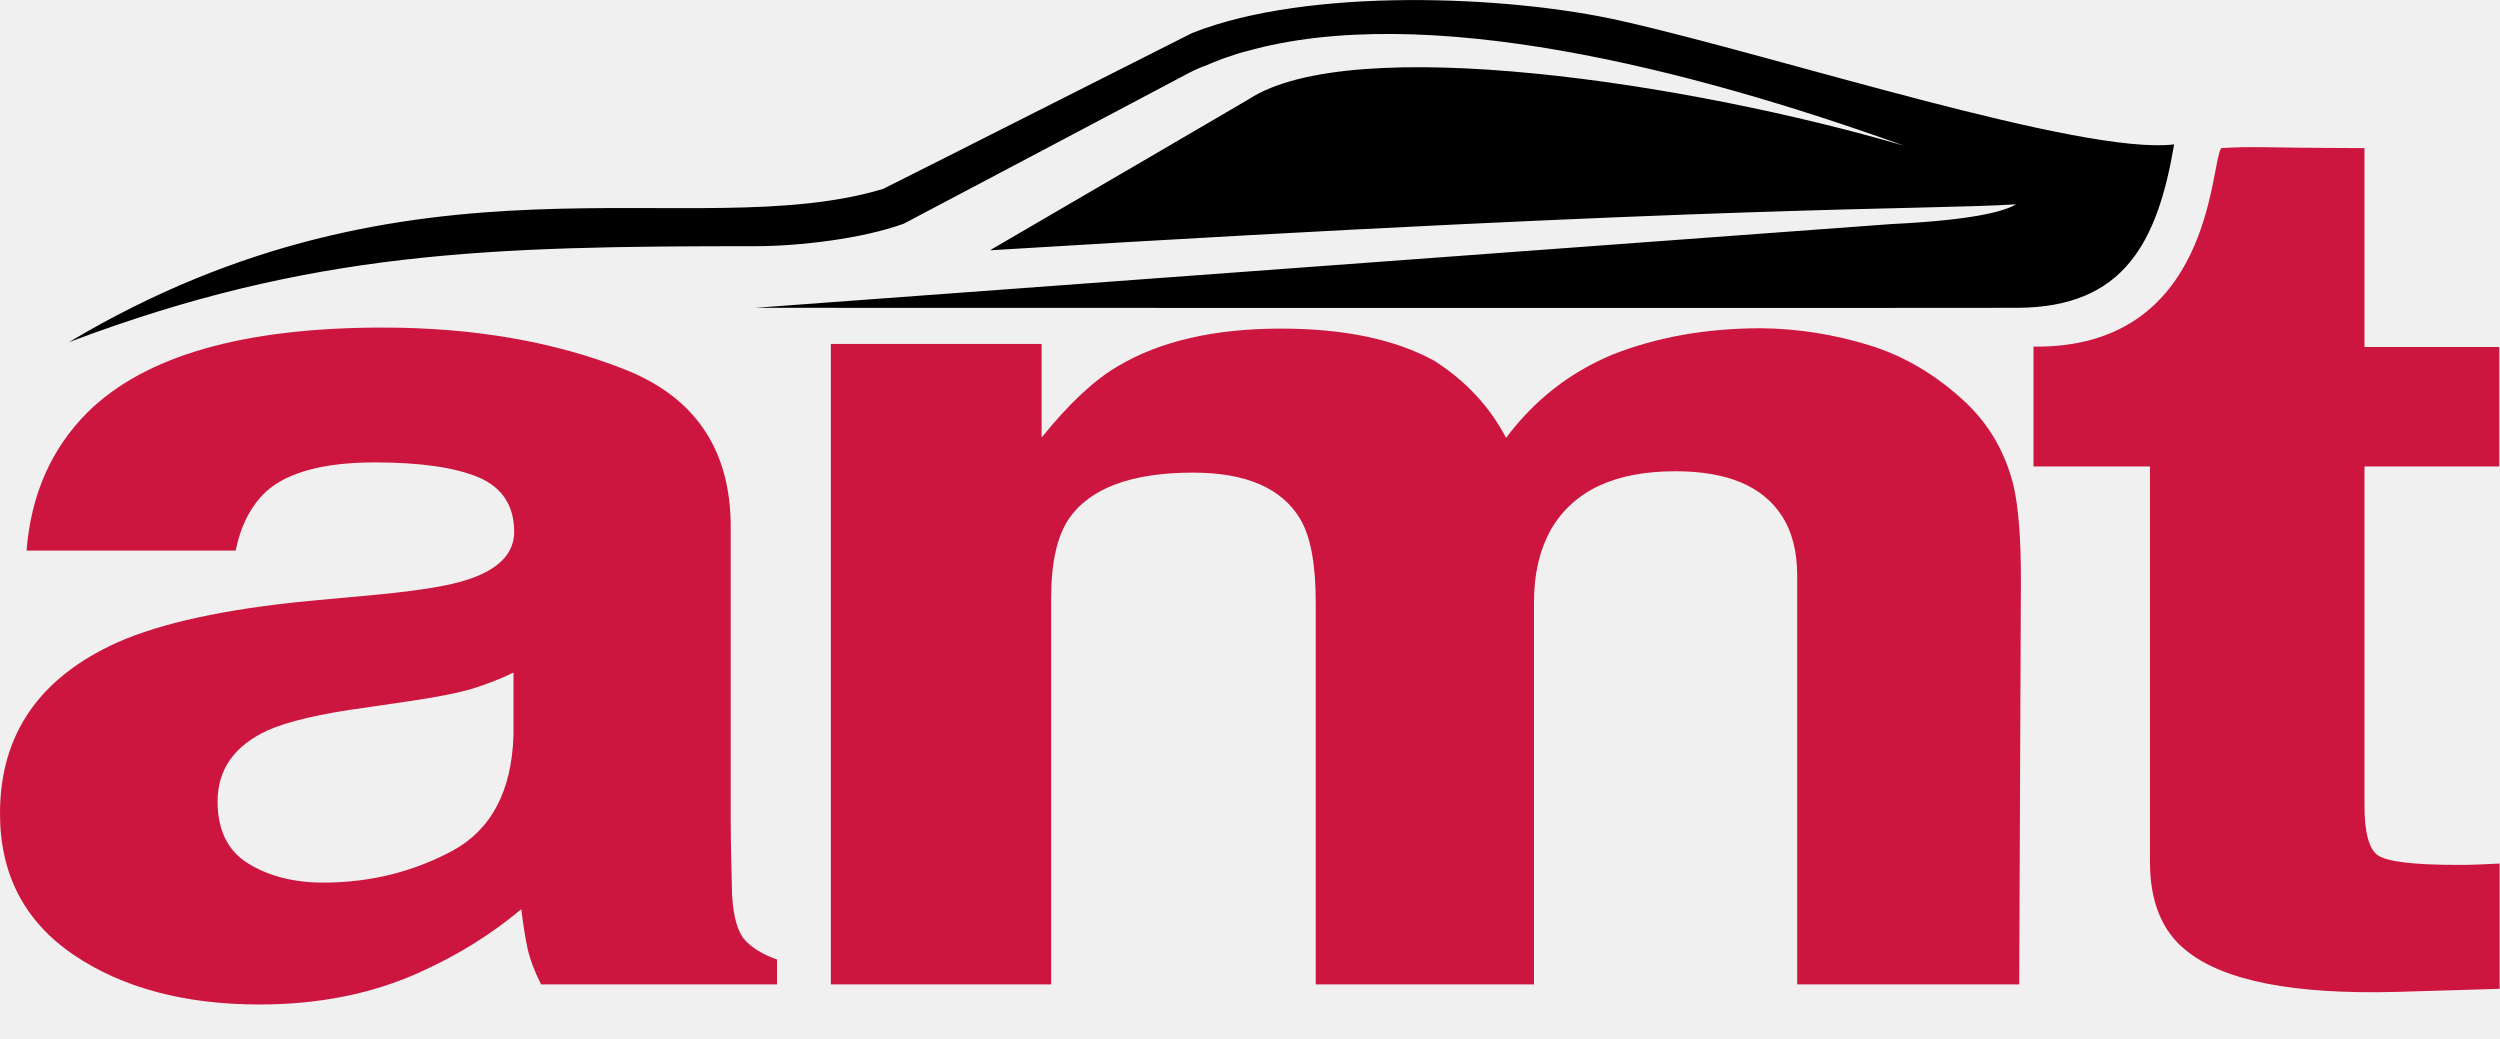
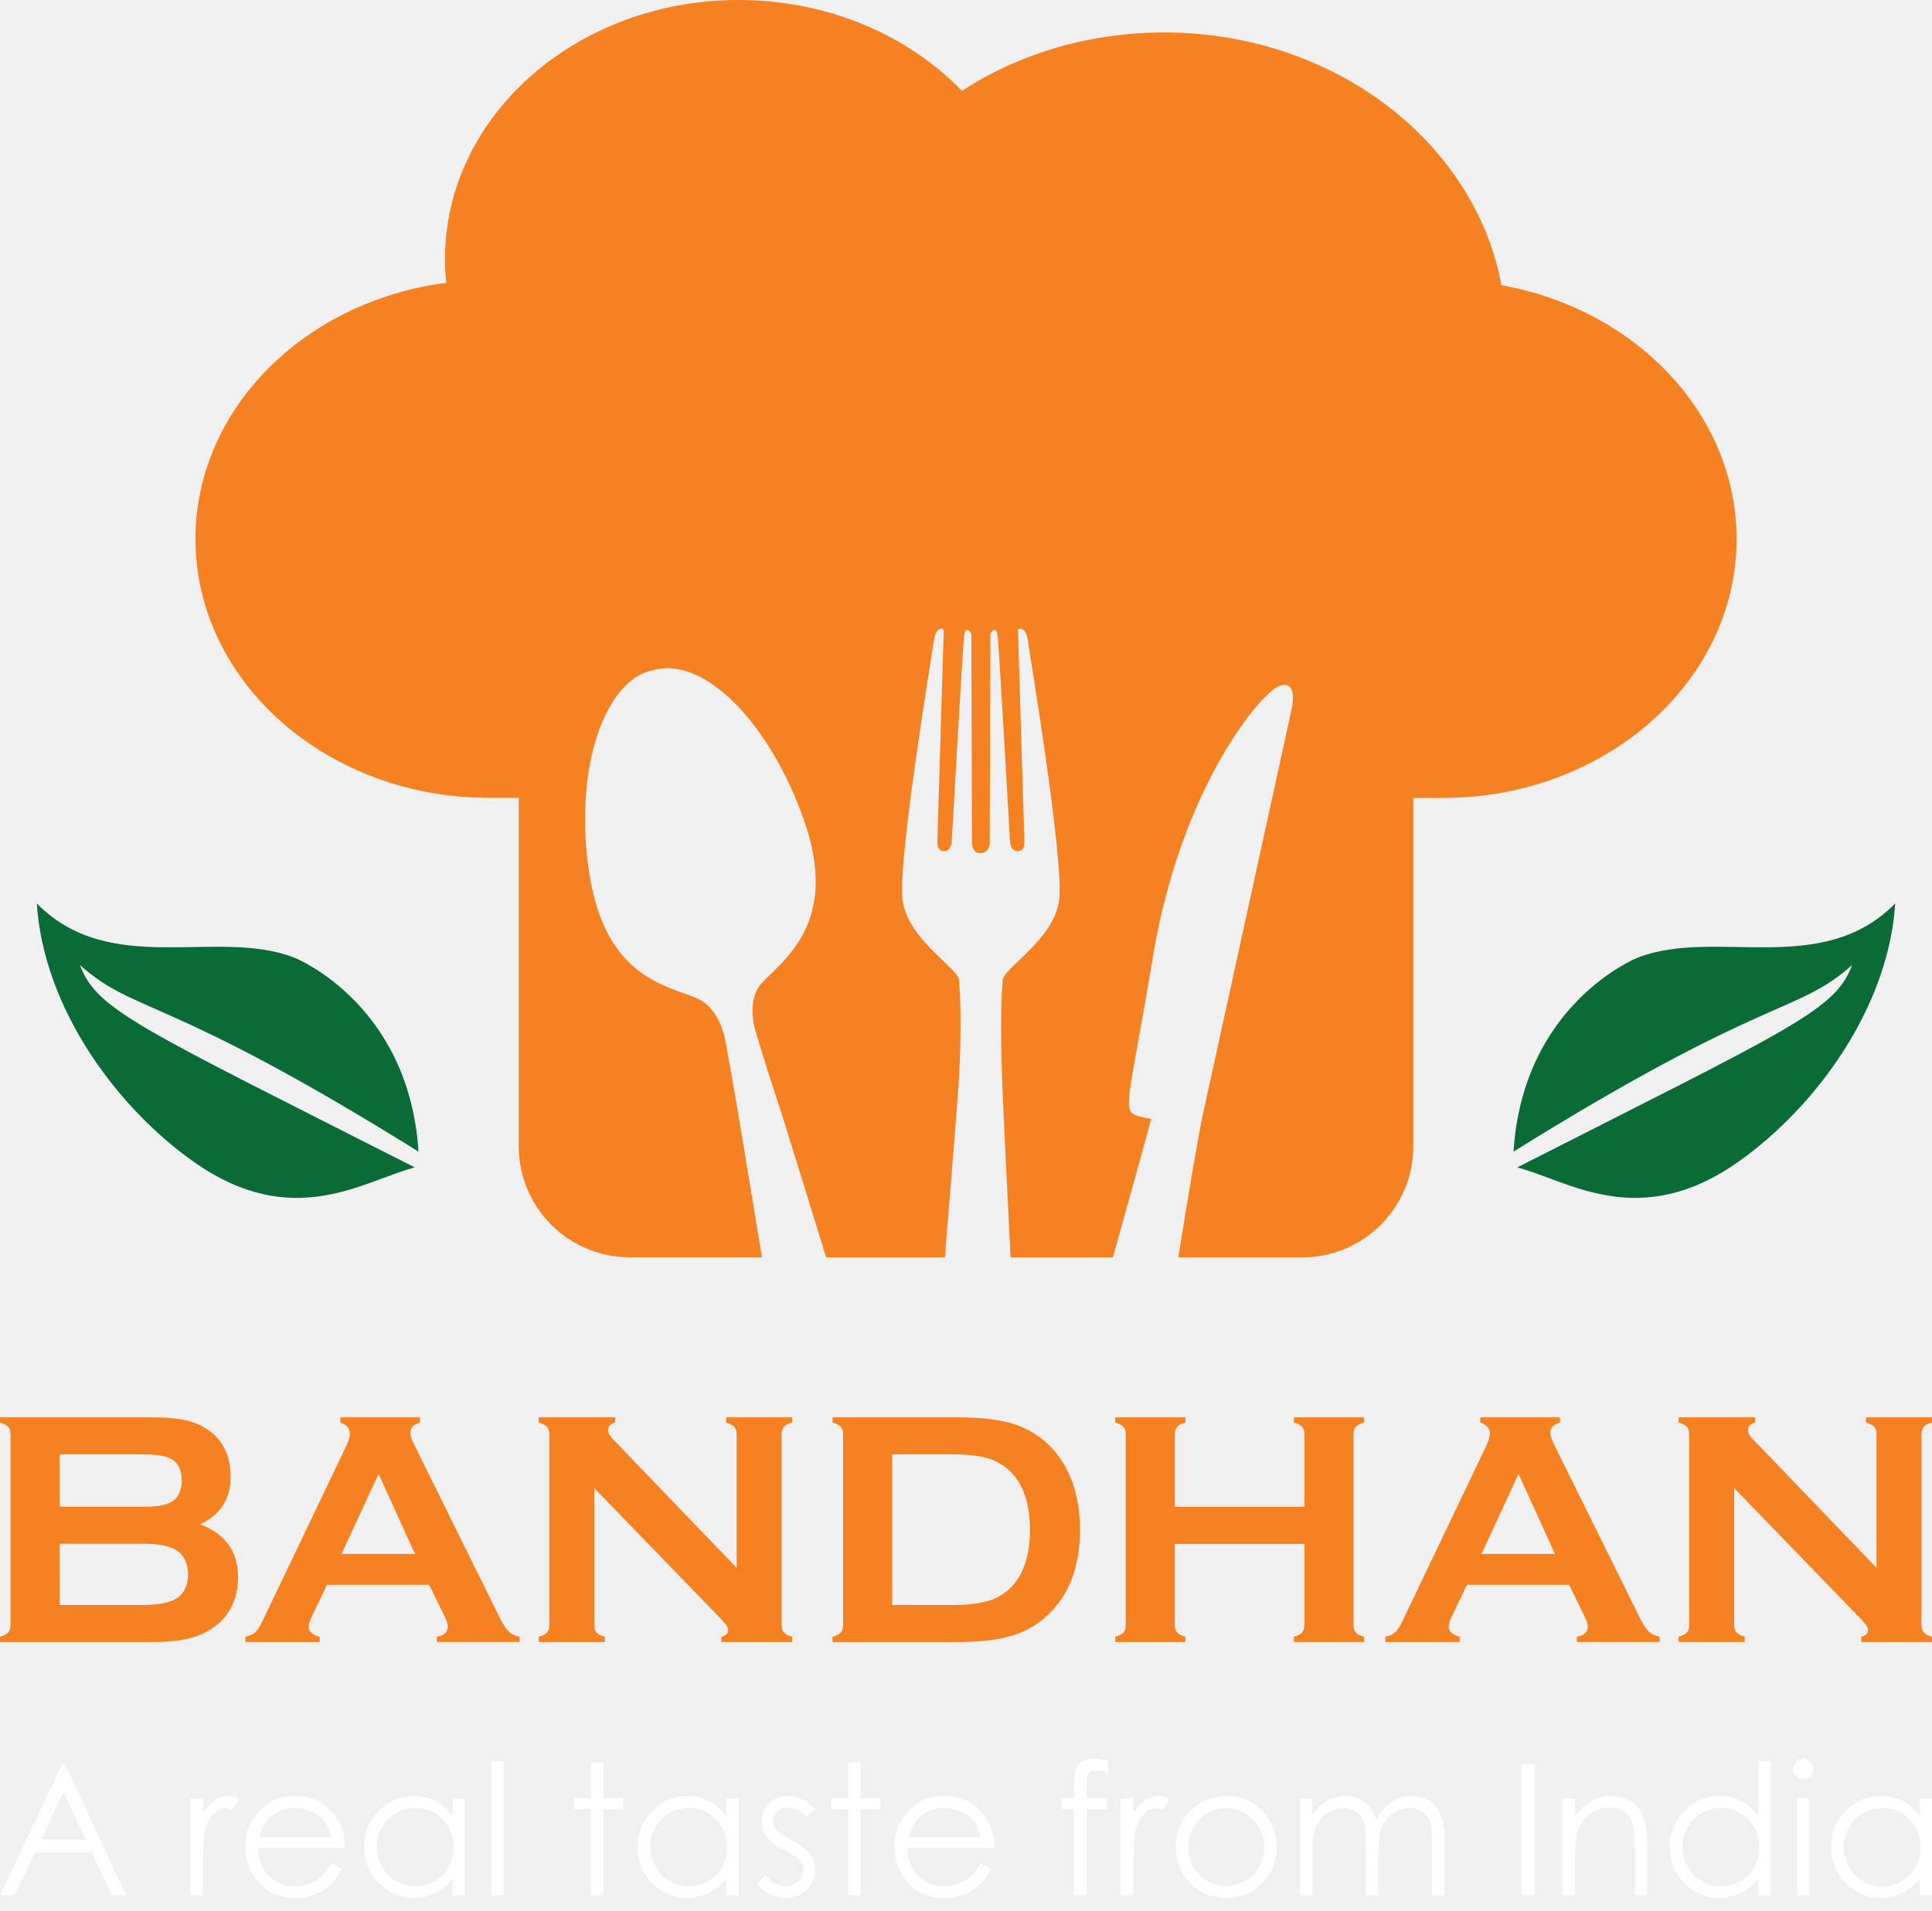
- <svg xmlns="http://www.w3.org/2000/svg" version="1.0" id="Layer_1" x="0px" y="0px" viewBox="0 0 734.2 305.1" style="enable-background:new 0 0 734.2 305.1;" xml:space="preserve">
-   <style type="text/css">
- 	.st0{fill:#CD163F;}
- </style>
-   <path d="M638.5,42.4c-27,3.3-116.3-25.9-162.5-36.3c-33.2-7.5-91.9-9.9-125.9,3.6l-72.9,36.8l-17.9,9  c-55.9,16.7-137.4-15.6-239.1,45c0.1,0,0.1,0,0.2-0.1c-0.1,0-0.1,0.1-0.2,0.1c71.2-26.9,123.4-28.2,201.6-28.2  c12.9,0,31.5-2.2,43.6-6.6l40.9-21.6l41.4-21.9c1.8-1,3.7-1.9,5.7-2.7c0,0,0,0,0.1,0c1.9-0.8,3.8-1.6,5.7-2.3  c0.2-0.1,0.4-0.1,0.6-0.2c1.8-0.6,3.7-1.3,5.6-1.8c0.2,0,0.3-0.1,0.5-0.1C418,0.3,495.8,20,559.2,42.8  C496,24.3,397.2,9.3,366.8,29.1l-28.4,16.6l-47.5,27.7c0,0,0,0,0.1,0l-0.1,0.1C509.4,60.1,565.6,61.7,592.1,60  c-3.8,2.3-13.9,4.7-36.6,5.8L221.8,90.4c0,0,0.2,0,0.5,0l-0.5,0c0,0,360,0.1,370.8,0C623.7,90.2,633.6,71.3,638.5,42.4" />
-   <g>
-     <path class="st0" d="M150.8,197.5c-4,2-8.1,3.5-12.2,4.8c-4.1,1.2-9.7,2.3-16.9,3.4l-14.3,2.1c-13.4,1.8-23,4.1-28.8,6.7   c-9.8,4.5-14.7,11.5-14.7,20.9c0,8.4,3,14.5,9,18.2c6,3.7,13.4,5.6,22,5.6c13.7,0,26.3-3.1,37.9-9.3c11.5-6.2,17.5-17.6,18-34   V197.5z M112.2,174.5c11.8-1.2,20.2-2.6,25.2-4.3c9.1-3,13.6-7.7,13.6-14c0-7.7-3.5-13-10.4-16c-6.9-2.9-17.1-4.4-30.5-4.4   c-15,0-25.7,2.9-32,8.6c-4.5,4.3-7.4,10-8.9,17.3H7.8c1.3-16.5,7.3-30,17.9-40.6c16.8-16.6,45.7-24.9,86.7-24.9   c26.7,0,50.3,4.1,71.1,12.3c20.7,8.2,31.1,23.6,31.1,46.3v86.4c0,6,0.2,13.2,0.4,21.8c0.4,6.5,1.7,10.8,3.8,13.1   c2.1,2.3,5.2,4.2,9.4,5.7v7.3h-69.3c-1.9-3.8-3.3-7.4-4-10.7c-0.7-3.3-1.3-7.1-1.8-11.4c-8.8,7.4-18.9,13.7-30.4,18.8   c-13.7,6.1-29.2,9.2-46.5,9.2c-22,0-40.3-4.9-54.6-14.6C7.2,270.6,0,256.8,0,238.9c0-23.2,11.5-39.9,34.6-50.3   c12.7-5.6,31.3-9.7,55.9-12.1L112.2,174.5z" />
-     <path class="st0" d="M549,101.4c10.4,3.2,19.9,8.9,28.4,16.9c6.9,6.6,11.5,14.6,13.9,24.2c1.5,6.3,2.2,15.6,2.2,27.8L593,289.1   h-65.2V169.1c0-7.1-1.5-13-4.5-17.6c-5.7-8.8-16.1-13.1-31.3-13.1c-17.6,0-29.7,5.6-36.4,16.9c-3.4,6-5.1,13.2-5.1,21.6v112.2   h-64.1V176.9c0-11.2-1.5-19.3-4.5-24.4c-5.4-9.1-15.9-13.7-31.5-13.7c-18.2,0-30.4,4.6-36.6,13.7c-3.4,5.2-5.1,12.9-5.1,23.2v113.4   H244V101h61.9v27.5c7.9-9.8,15.3-16.8,22.3-20.9c12.4-7.4,28.4-11.1,48-11.1c18.6,0,33.7,3.2,45.1,9.5c9.2,5.9,16.2,13.4,21,22.6   c8.3-11.1,18.7-19.2,31.1-24.4c13.1-5.2,27.7-7.8,43.8-7.8C528,96.5,538.6,98.2,549,101.4" />
-     <path class="st0" d="M597.4,137h34v116.1c0,11.8,3.6,20.5,10.7,26.1c11,8.9,31.6,12.9,61.8,12.1l30.2-0.9v-36.8   c-2.1,0.1-4.2,0.2-6.4,0.3c-2.2,0.1-4.2,0.1-6.2,0.1c-13,0-20.7-1-23.3-2.9c-2.5-1.9-3.8-6.7-3.8-14.4V137h39.6v-35.1h-39.6V43.5   c-32-0.1-32.1-0.6-42.1,0c-3.3,5.3-2.6,58.9-55.1,58.3V137z" />
-   </g>
+ <svg xmlns="http://www.w3.org/2000/svg" width="90" height="89" viewBox="0 0 90 89" fill="none">
+   <path d="M9.325 71.014C10.501 71.459 11.088 72.282 11.088 73.483C11.088 74.438 10.746 75.188 10.061 75.73C9.713 76 9.31 76.197 8.853 76.317C8.396 76.437 7.829 76.497 7.154 76.497H0V76.252C0.184 76.201 0.311 76.134 0.384 76.052C0.455 75.971 0.491 75.85 0.491 75.692V66.834C0.491 66.676 0.455 66.555 0.384 66.474C0.312 66.392 0.185 66.326 0 66.275V66.029H7.086C7.766 66.029 8.313 66.081 8.726 66.183C9.141 66.285 9.503 66.458 9.816 66.704C10.434 67.19 10.744 67.891 10.744 68.805C10.743 69.828 10.27 70.564 9.325 71.014ZM2.776 70.193H6.787C7.395 70.193 7.819 70.103 8.06 69.924C8.33 69.72 8.466 69.403 8.466 68.974C8.466 68.534 8.338 68.222 8.082 68.035C7.827 67.848 7.395 67.755 6.787 67.755H2.776V70.193ZM2.776 74.771H6.656C7.377 74.771 7.895 74.671 8.213 74.472C8.575 74.242 8.757 73.867 8.757 73.345C8.757 72.828 8.575 72.453 8.213 72.218C7.901 72.019 7.382 71.918 6.656 71.918H2.776V74.771Z" fill="#F58120" />
+   <path d="M19.99 73.828H15.232L14.528 75.3C14.431 75.504 14.382 75.665 14.382 75.783C14.382 76.007 14.552 76.164 14.894 76.25V76.495H11.432V76.25C11.636 76.21 11.793 76.138 11.9 76.036C12.007 75.934 12.13 75.735 12.267 75.438L16.116 67.393C16.239 67.138 16.3 66.933 16.3 66.78C16.3 66.545 16.152 66.376 15.855 66.273V66.028H19.566V66.273C19.264 66.36 19.114 66.511 19.114 66.726C19.114 66.874 19.163 67.043 19.26 67.232L23.248 75.299C23.416 75.642 23.564 75.876 23.693 76C23.821 76.126 23.992 76.209 24.207 76.249V76.494H20.354V76.249C20.692 76.193 20.861 76.035 20.861 75.774C20.861 75.666 20.81 75.508 20.708 75.298L19.99 73.828ZM19.332 72.394L17.635 68.665L15.91 72.394H19.332Z" fill="#F58120" />
+   <path d="M27.682 69.326V75.691C27.682 75.849 27.718 75.97 27.789 76.051C27.86 76.133 27.988 76.199 28.173 76.25V76.495H25.098V76.25C25.281 76.199 25.409 76.133 25.482 76.051C25.553 75.97 25.589 75.849 25.589 75.691V66.827C25.589 66.674 25.553 66.556 25.482 66.473C25.41 66.392 25.282 66.325 25.098 66.274V66.029H28.656V66.274C28.436 66.331 28.326 66.448 28.326 66.628C28.326 66.75 28.398 66.886 28.54 67.034L34.315 73.038V66.827C34.315 66.674 34.279 66.556 34.208 66.473C34.136 66.392 34.009 66.325 33.825 66.274V66.029H36.9V66.274C36.717 66.325 36.588 66.392 36.516 66.473C36.445 66.555 36.409 66.672 36.409 66.827V75.691C36.409 75.849 36.445 75.97 36.516 76.051C36.588 76.133 36.715 76.199 36.9 76.25V76.495H33.602V76.25C33.817 76.204 33.924 76.094 33.924 75.921C33.924 75.819 33.798 75.64 33.548 75.383L27.682 69.326Z" fill="#F58120" />
+   <path d="M39.276 75.691V66.834C39.276 66.676 39.24 66.555 39.169 66.473C39.098 66.392 38.97 66.325 38.785 66.274V66.029H44.624C45.904 66.029 46.886 66.175 47.571 66.466C48.553 66.891 49.279 67.591 49.749 68.567C50.123 69.334 50.31 70.232 50.31 71.259C50.31 73.064 49.755 74.438 48.645 75.385C48.179 75.784 47.634 76.069 47.01 76.24C46.386 76.412 45.591 76.497 44.624 76.497H38.785V76.252C38.969 76.201 39.097 76.135 39.169 76.053C39.24 75.97 39.276 75.849 39.276 75.691ZM41.561 74.771H44.432C45.348 74.771 46.036 74.645 46.498 74.395C47.485 73.858 47.979 72.813 47.979 71.259C47.979 70.135 47.713 69.273 47.181 68.675C46.884 68.343 46.525 68.106 46.106 67.965C45.686 67.824 45.127 67.754 44.432 67.754H41.561V74.771Z" fill="#F58120" />
+   <path d="M60.763 71.925H54.728V75.698C54.728 75.851 54.764 75.971 54.839 76.054C54.913 76.139 55.039 76.203 55.219 76.25V76.495H51.952V76.25C52.135 76.199 52.263 76.133 52.334 76.051C52.406 75.97 52.442 75.852 52.442 75.698V66.826C52.442 66.672 52.406 66.555 52.334 66.472C52.263 66.391 52.135 66.324 51.952 66.273V66.028H55.219V66.273C55.035 66.319 54.907 66.385 54.836 66.469C54.764 66.554 54.729 66.672 54.729 66.826V70.2H60.764V66.826C60.764 66.672 60.728 66.553 60.657 66.469C60.585 66.385 60.458 66.32 60.273 66.273V66.028H63.54V66.273C63.356 66.324 63.228 66.391 63.157 66.472C63.086 66.554 63.05 66.671 63.05 66.826V75.698C63.05 75.851 63.086 75.97 63.157 76.051C63.228 76.133 63.356 76.199 63.54 76.25V76.495H60.273V76.25C60.451 76.204 60.578 76.139 60.653 76.054C60.727 75.97 60.764 75.851 60.764 75.698V71.925H60.763Z" fill="#F58120" />
+   <path d="M73.094 73.828H68.336L67.631 75.3C67.534 75.504 67.485 75.665 67.485 75.783C67.485 76.007 67.656 76.164 67.998 76.25V76.495H64.536V76.25C64.74 76.21 64.896 76.138 65.003 76.036C65.111 75.934 65.233 75.735 65.371 75.438L69.22 67.393C69.343 67.138 69.404 66.933 69.404 66.78C69.404 66.545 69.256 66.376 68.959 66.273V66.028H72.67V66.273C72.368 66.36 72.218 66.511 72.218 66.726C72.218 66.874 72.267 67.043 72.364 67.232L76.352 75.299C76.52 75.642 76.668 75.876 76.797 76C76.924 76.126 77.096 76.209 77.31 76.249V76.494H73.457V76.249C73.795 76.193 73.965 76.035 73.965 75.774C73.965 75.666 73.913 75.508 73.811 75.298L73.094 73.828ZM72.436 72.394L70.738 68.665L69.014 72.394H72.436Z" fill="#F58120" />
+   <path d="M80.784 69.326V75.691C80.784 75.849 80.82 75.97 80.892 76.051C80.963 76.133 81.091 76.199 81.274 76.25V76.495H78.199V76.25C78.383 76.199 78.511 76.133 78.582 76.051C78.654 75.97 78.689 75.849 78.689 75.691V66.827C78.689 66.674 78.654 66.556 78.582 66.473C78.511 66.392 78.383 66.325 78.199 66.274V66.029H81.757V66.274C81.538 66.331 81.428 66.448 81.428 66.628C81.428 66.75 81.499 66.886 81.642 67.034L87.416 73.038V66.827C87.416 66.674 87.38 66.556 87.308 66.473C87.237 66.392 87.109 66.325 86.925 66.274V66.029H90V66.274C89.816 66.325 89.688 66.392 89.616 66.473C89.544 66.555 89.509 66.672 89.509 66.827V75.691C89.509 75.849 89.544 75.97 89.616 76.051C89.687 76.133 89.815 76.199 90 76.25V76.495H86.702V76.25C86.916 76.204 87.024 76.094 87.024 75.921C87.024 75.819 86.898 75.64 86.648 75.383L80.784 69.326Z" fill="#F58120" />
+   <path d="M3.035 82.197L5.881 88.301H5.221L4.261 86.292H1.633L0.681 88.301H0L2.884 82.197H3.035ZM2.957 83.493L1.911 85.702H3.998L2.957 83.493Z" fill="white" />
+   <path d="M8.864 83.786H9.457V84.446C9.634 84.186 9.82 83.992 10.017 83.863C10.215 83.733 10.418 83.67 10.632 83.67C10.793 83.67 10.964 83.722 11.146 83.825L10.843 84.313C10.722 84.26 10.619 84.234 10.536 84.234C10.342 84.234 10.157 84.313 9.976 84.473C9.797 84.632 9.659 84.879 9.565 85.213C9.494 85.47 9.457 85.991 9.457 86.773V88.3H8.864V83.786Z" fill="white" />
+   <path d="M15.441 86.803L15.93 87.06C15.769 87.375 15.583 87.63 15.373 87.824C15.162 88.018 14.925 88.165 14.662 88.266C14.398 88.368 14.101 88.417 13.768 88.417C13.032 88.417 12.456 88.175 12.041 87.693C11.625 87.211 11.418 86.665 11.418 86.055C11.418 85.482 11.594 84.973 11.945 84.524C12.391 83.954 12.988 83.669 13.735 83.669C14.504 83.669 15.119 83.96 15.58 84.544C15.906 84.957 16.072 85.47 16.079 86.087H12.016C12.028 86.611 12.195 87.042 12.518 87.376C12.843 87.711 13.243 87.88 13.719 87.88C13.949 87.88 14.173 87.841 14.39 87.761C14.607 87.681 14.793 87.575 14.945 87.443C15.098 87.31 15.263 87.098 15.441 86.803ZM15.441 85.586C15.363 85.276 15.25 85.029 15.102 84.844C14.955 84.658 14.758 84.509 14.514 84.396C14.271 84.284 14.014 84.225 13.745 84.225C13.303 84.225 12.921 84.368 12.603 84.653C12.371 84.86 12.194 85.172 12.076 85.586H15.441Z" fill="white" />
+   <path d="M21.661 83.786V88.301H21.088V87.526C20.844 87.822 20.571 88.044 20.269 88.194C19.966 88.343 19.634 88.417 19.274 88.417C18.635 88.417 18.089 88.185 17.637 87.723C17.184 87.259 16.959 86.695 16.959 86.032C16.959 85.382 17.188 84.826 17.643 84.365C18.099 83.902 18.65 83.672 19.291 83.672C19.662 83.672 19.997 83.752 20.297 83.909C20.597 84.067 20.861 84.303 21.088 84.618V83.788H21.661V83.786ZM19.339 84.229C19.016 84.229 18.718 84.308 18.444 84.468C18.171 84.627 17.953 84.85 17.791 85.137C17.629 85.424 17.549 85.729 17.549 86.049C17.549 86.367 17.63 86.67 17.794 86.96C17.958 87.251 18.176 87.476 18.451 87.638C18.726 87.801 19.021 87.88 19.336 87.88C19.654 87.88 19.954 87.801 20.239 87.64C20.524 87.479 20.743 87.262 20.895 86.989C21.048 86.715 21.126 86.407 21.126 86.064C21.126 85.542 20.953 85.104 20.61 84.754C20.267 84.405 19.843 84.229 19.339 84.229Z" fill="white" />
+   <path d="M22.881 82.043H23.462V88.3H22.881V82.043Z" fill="white" />
+   <path d="M27.529 82.109H28.109V83.785H29.03V84.287H28.109V88.3H27.529V84.287H26.736V83.785H27.529V82.109Z" fill="white" />
+   <path d="M34.401 83.786V88.301H33.827V87.526C33.583 87.822 33.31 88.044 33.008 88.194C32.705 88.343 32.373 88.417 32.014 88.417C31.374 88.417 30.829 88.185 30.376 87.723C29.924 87.259 29.698 86.695 29.698 86.032C29.698 85.382 29.927 84.826 30.383 84.365C30.839 83.902 31.389 83.672 32.03 83.672C32.402 83.672 32.736 83.752 33.036 83.909C33.336 84.067 33.6 84.303 33.827 84.618V83.788H34.401V83.786ZM32.078 84.229C31.755 84.229 31.457 84.308 31.183 84.468C30.91 84.627 30.693 84.85 30.53 85.137C30.368 85.424 30.288 85.729 30.288 86.049C30.288 86.367 30.369 86.67 30.534 86.96C30.698 87.251 30.915 87.476 31.19 87.638C31.465 87.801 31.76 87.88 32.075 87.88C32.393 87.88 32.693 87.801 32.978 87.64C33.263 87.479 33.482 87.262 33.635 86.989C33.787 86.715 33.865 86.407 33.865 86.064C33.865 85.542 33.693 85.104 33.35 84.754C33.007 84.405 32.582 84.229 32.078 84.229Z" fill="white" />
+   <path d="M37.977 84.279L37.604 84.665C37.294 84.363 36.989 84.212 36.693 84.212C36.504 84.212 36.343 84.275 36.209 84.4C36.074 84.524 36.006 84.67 36.006 84.835C36.006 84.981 36.061 85.122 36.172 85.255C36.283 85.391 36.515 85.55 36.87 85.732C37.303 85.956 37.596 86.171 37.752 86.38C37.904 86.591 37.98 86.828 37.98 87.09C37.98 87.461 37.849 87.774 37.589 88.031C37.329 88.288 37.003 88.417 36.613 88.417C36.353 88.417 36.104 88.361 35.867 88.246C35.63 88.134 35.435 87.976 35.279 87.778L35.644 87.363C35.94 87.698 36.255 87.865 36.588 87.865C36.82 87.865 37.019 87.791 37.183 87.642C37.347 87.492 37.428 87.317 37.428 87.115C37.428 86.949 37.374 86.801 37.266 86.67C37.158 86.543 36.915 86.382 36.533 86.19C36.126 85.979 35.849 85.772 35.702 85.568C35.554 85.363 35.481 85.129 35.481 84.867C35.481 84.524 35.599 84.239 35.832 84.012C36.066 83.785 36.363 83.672 36.719 83.672C37.137 83.669 37.556 83.873 37.977 84.279Z" fill="white" />
+   <path d="M39.512 82.109H40.092V83.785H41.014V84.287H40.092V88.3H39.512V84.287H38.72V83.785H39.512V82.109Z" fill="white" />
+   <path d="M45.688 86.803L46.176 87.06C46.016 87.375 45.83 87.63 45.62 87.824C45.409 88.018 45.172 88.165 44.91 88.266C44.647 88.368 44.35 88.417 44.017 88.417C43.281 88.417 42.704 88.175 42.29 87.693C41.874 87.211 41.666 86.665 41.666 86.055C41.666 85.482 41.842 84.973 42.194 84.524C42.639 83.954 43.236 83.669 43.984 83.669C44.753 83.669 45.368 83.96 45.827 84.544C46.153 84.957 46.319 85.47 46.326 86.087H42.263C42.275 86.611 42.442 87.042 42.765 87.376C43.09 87.711 43.49 87.88 43.965 87.88C44.196 87.88 44.419 87.841 44.637 87.761C44.854 87.681 45.039 87.575 45.192 87.443C45.344 87.31 45.51 87.098 45.688 86.803ZM45.688 85.586C45.61 85.276 45.497 85.029 45.349 84.844C45.202 84.658 45.005 84.509 44.761 84.396C44.517 84.284 44.26 84.225 43.992 84.225C43.549 84.225 43.168 84.368 42.85 84.653C42.618 84.86 42.441 85.172 42.323 85.586H45.688Z" fill="white" />
+   <path d="M51.621 82.043V82.611C51.408 82.52 51.225 82.474 51.075 82.474C50.962 82.474 50.867 82.497 50.793 82.542C50.718 82.588 50.672 82.639 50.652 82.699C50.632 82.759 50.624 82.916 50.624 83.175V83.785H51.567V84.287H50.624L50.62 88.3H50.035V84.287H49.442V83.785H50.035V83.079C50.035 82.755 50.065 82.523 50.125 82.386C50.184 82.248 50.285 82.135 50.428 82.051C50.571 81.966 50.743 81.925 50.945 81.925C51.133 81.927 51.358 81.965 51.621 82.043Z" fill="white" />
+   <path d="M52.21 83.786H52.803V84.446C52.981 84.186 53.166 83.992 53.364 83.863C53.561 83.733 53.765 83.67 53.978 83.67C54.139 83.67 54.31 83.722 54.492 83.825L54.189 84.313C54.068 84.26 53.965 84.234 53.882 84.234C53.688 84.234 53.503 84.313 53.322 84.473C53.143 84.632 53.005 84.879 52.911 85.213C52.84 85.47 52.803 85.991 52.803 86.773V88.3H52.21V83.786Z" fill="white" />
+   <path d="M57.123 83.669C57.819 83.669 58.394 83.921 58.851 84.424C59.267 84.884 59.475 85.427 59.475 86.055C59.475 86.685 59.254 87.237 58.815 87.71C58.376 88.182 57.811 88.417 57.121 88.417C56.428 88.417 55.863 88.182 55.422 87.71C54.981 87.237 54.764 86.687 54.764 86.055C54.764 85.43 54.971 84.888 55.387 84.429C55.846 83.922 56.425 83.669 57.123 83.669ZM57.121 84.237C56.639 84.237 56.223 84.416 55.876 84.772C55.53 85.129 55.356 85.561 55.356 86.067C55.356 86.394 55.435 86.697 55.593 86.98C55.752 87.262 55.964 87.481 56.234 87.633C56.503 87.787 56.8 87.864 57.121 87.864C57.443 87.864 57.739 87.787 58.008 87.633C58.276 87.479 58.49 87.262 58.649 86.98C58.807 86.698 58.886 86.394 58.886 86.067C58.886 85.561 58.712 85.129 58.364 84.772C58.016 84.416 57.602 84.237 57.121 84.237Z" fill="white" />
+   <path d="M60.547 83.786H61.127V84.567C61.329 84.279 61.536 84.07 61.75 83.937C62.044 83.76 62.352 83.672 62.677 83.672C62.895 83.672 63.103 83.715 63.3 83.801C63.497 83.888 63.658 84.002 63.782 84.144C63.907 84.287 64.014 84.491 64.107 84.756C64.301 84.401 64.541 84.133 64.831 83.949C65.121 83.765 65.433 83.672 65.766 83.672C66.078 83.672 66.353 83.752 66.592 83.909C66.83 84.067 67.008 84.287 67.124 84.569C67.24 84.85 67.298 85.275 67.298 85.838V88.303H66.704V85.835C66.704 85.351 66.669 85.018 66.602 84.837C66.532 84.657 66.414 84.511 66.249 84.4C66.081 84.289 65.882 84.234 65.65 84.234C65.368 84.234 65.112 84.317 64.879 84.483C64.646 84.648 64.477 84.87 64.369 85.145C64.261 85.422 64.208 85.885 64.208 86.531V88.3H63.628V85.989C63.628 85.444 63.593 85.074 63.527 84.879C63.459 84.683 63.341 84.527 63.172 84.41C63.003 84.292 62.803 84.234 62.571 84.234C62.302 84.234 62.052 84.315 61.818 84.476C61.584 84.638 61.412 84.855 61.299 85.129C61.187 85.402 61.132 85.822 61.132 86.387V88.3H60.552V83.786H60.547Z" fill="white" />
+   <path d="M70.883 82.197H71.493V88.301H70.883V82.197Z" fill="white" />
+   <path d="M72.795 83.786H73.376V84.595C73.608 84.285 73.865 84.053 74.148 83.901C74.43 83.747 74.736 83.67 75.069 83.67C75.408 83.67 75.706 83.757 75.968 83.927C76.23 84.1 76.422 84.33 76.546 84.62C76.671 84.91 76.734 85.363 76.734 85.978V88.301H76.153V86.148C76.153 85.628 76.132 85.281 76.089 85.107C76.021 84.809 75.891 84.584 75.701 84.433C75.51 84.282 75.262 84.207 74.953 84.207C74.602 84.207 74.287 84.323 74.009 84.555C73.73 84.787 73.548 85.076 73.458 85.419C73.404 85.643 73.376 86.052 73.376 86.647V88.303H72.795V83.786Z" fill="white" />
+   <path d="M82.485 82.043V88.3H81.913V87.524C81.669 87.821 81.396 88.043 81.093 88.192C80.789 88.341 80.458 88.416 80.098 88.416C79.458 88.416 78.913 88.184 78.461 87.721C78.008 87.259 77.783 86.694 77.783 86.031C77.783 85.381 78.011 84.824 78.467 84.363C78.923 83.901 79.473 83.67 80.115 83.67C80.486 83.67 80.821 83.75 81.121 83.907C81.421 84.065 81.684 84.302 81.911 84.617V82.044H82.485V82.043ZM80.163 84.229C79.84 84.229 79.541 84.308 79.268 84.468C78.994 84.627 78.777 84.85 78.615 85.137C78.454 85.424 78.373 85.729 78.373 86.049C78.373 86.367 78.454 86.67 78.616 86.96C78.779 87.251 78.998 87.476 79.273 87.638C79.548 87.801 79.843 87.88 80.158 87.88C80.476 87.88 80.776 87.801 81.061 87.64C81.346 87.479 81.565 87.262 81.718 86.989C81.87 86.715 81.948 86.407 81.948 86.064C81.948 85.542 81.775 85.104 81.432 84.754C81.089 84.405 80.667 84.229 80.163 84.229Z" fill="white" />
+   <path d="M84.002 81.927C84.134 81.927 84.247 81.973 84.34 82.068C84.433 82.162 84.481 82.275 84.481 82.407C84.481 82.538 84.434 82.649 84.34 82.744C84.245 82.838 84.132 82.885 84.002 82.885C83.872 82.885 83.76 82.838 83.667 82.744C83.572 82.649 83.526 82.538 83.526 82.407C83.526 82.275 83.572 82.16 83.667 82.068C83.761 81.973 83.872 81.927 84.002 81.927ZM83.713 83.786H84.293V88.301H83.713V83.786Z" fill="white" />
+   <path d="M90 83.786V88.301H89.427V87.526C89.183 87.822 88.909 88.044 88.608 88.194C88.305 88.343 87.973 88.417 87.613 88.417C86.974 88.417 86.428 88.185 85.976 87.723C85.523 87.259 85.298 86.695 85.298 86.032C85.298 85.382 85.527 84.826 85.982 84.365C86.438 83.902 86.989 83.672 87.63 83.672C88.001 83.672 88.336 83.752 88.636 83.909C88.936 84.067 89.2 84.303 89.427 84.618V83.788H90V83.786ZM87.678 84.229C87.355 84.229 87.056 84.308 86.783 84.468C86.51 84.627 86.292 84.85 86.13 85.137C85.969 85.424 85.888 85.729 85.888 86.049C85.888 86.367 85.969 86.67 86.133 86.96C86.297 87.251 86.514 87.476 86.79 87.638C87.065 87.801 87.36 87.88 87.675 87.88C87.993 87.88 88.293 87.801 88.578 87.64C88.863 87.479 89.082 87.262 89.234 86.989C89.387 86.715 89.465 86.407 89.465 86.064C89.465 85.542 89.292 85.104 88.949 84.754C88.605 84.405 88.182 84.229 87.678 84.229Z" fill="white" />
+   <path d="M86.278 44.96C85.489 47.068 83.536 47.855 70.678 54.386C73.112 55.028 76.358 57.37 80.961 54.136C84.535 51.625 87.973 46.989 88.286 42.09C84.846 45.579 79.886 43.203 76.286 44.617C76.144 44.672 70.941 46.82 70.505 53.651C82.318 46.291 83.66 47.283 86.278 44.96Z" fill="#0A6B37" />
+   <path d="M3.724 44.96C4.512 47.068 6.465 47.855 19.323 54.386C16.889 55.028 13.643 57.37 9.04 54.136C5.466 51.625 2.028 46.989 1.715 42.09C5.155 45.579 10.115 43.203 13.715 44.617C13.857 44.672 19.06 46.82 19.496 53.651C7.684 46.291 6.342 47.283 3.724 44.96Z" fill="#0A6B37" />
+   <path d="M69.942 13.288C68.711 6.62 62.135 1.513 54.233 1.513C50.764 1.513 47.491 2.485 44.809 4.234C42.281 1.61 38.525 0 34.401 0C26.862 0 20.73 5.41 20.73 12.06C20.73 12.435 20.749 12.807 20.788 13.177C14.188 14.028 9.105 19.055 9.105 25.109C9.105 31.759 15.238 37.169 22.776 37.169H24.166V53.403C24.166 56.257 26.48 58.572 29.335 58.572H35.495C35.003 55.618 34.569 52.958 34.406 51.987C33.989 49.511 33.764 48.355 33.764 48.355C33.764 48.355 33.502 46.951 32.469 46.509C31.073 45.91 28.229 45.563 27.461 40.748C26.692 35.934 28.134 31.674 30.406 31.227C32.767 30.521 35.865 33.651 37.469 38.256C39.072 42.864 36.641 44.612 35.529 45.747C34.726 46.567 35.187 48.002 35.187 48.002C35.187 48.002 35.449 48.951 36.296 51.532C36.612 52.497 37.518 55.427 38.484 58.574H44.017C44.307 54.94 44.607 51.357 44.673 50.189C44.804 47.851 44.723 46.369 44.697 45.98C44.686 45.856 44.68 45.754 44.68 45.686C44.68 45.107 42.274 43.789 42.043 41.916C41.812 40.042 43.447 30.296 43.508 29.818C43.569 29.34 43.786 29.271 43.886 29.291C43.986 29.311 43.962 29.393 43.962 29.393C43.962 29.393 43.678 38.816 43.669 39.093C43.661 39.37 43.661 39.64 43.979 39.648C44.294 39.656 44.333 39.254 44.333 39.254C44.333 39.254 44.842 30.21 44.91 29.632C44.98 29.053 45.249 29.517 45.249 29.517L45.28 39.115C45.28 39.115 45.219 39.725 45.634 39.748C46.197 39.74 46.105 39.115 46.105 39.115L46.136 29.517C46.136 29.517 46.407 29.054 46.475 29.632C46.544 30.21 47.053 39.254 47.053 39.254C47.053 39.254 47.092 39.655 47.407 39.648C47.724 39.64 47.724 39.37 47.716 39.093C47.709 38.816 47.423 29.393 47.423 29.393C47.423 29.393 47.4 29.311 47.5 29.291C47.599 29.271 47.816 29.34 47.877 29.818C47.939 30.296 49.573 40.042 49.342 41.916C49.111 43.789 46.705 45.107 46.705 45.686C46.705 45.762 46.698 45.877 46.685 46.021C46.68 46.09 46.592 47.197 46.673 50.003C46.706 51.131 46.888 54.836 47.077 58.574H51.842C52.583 55.917 53.281 53.429 53.625 52.131C53.398 52.089 53.194 52.044 53.038 51.997C52.23 51.758 52.54 51.575 53.725 44.474C55.011 36.762 58.711 32.258 59.612 31.95C60.514 31.642 60.16 33.083 60.16 33.083L56.187 51.221C56.14 51.44 56.089 51.669 56.036 51.909C55.833 52.837 55.377 55.556 54.89 58.576H60.666C63.52 58.576 65.835 56.261 65.835 53.407V37.173H67.225C74.764 37.173 80.896 31.763 80.896 25.113C80.897 19.28 76.184 14.403 69.942 13.288Z" fill="#F58120" />
</svg>
